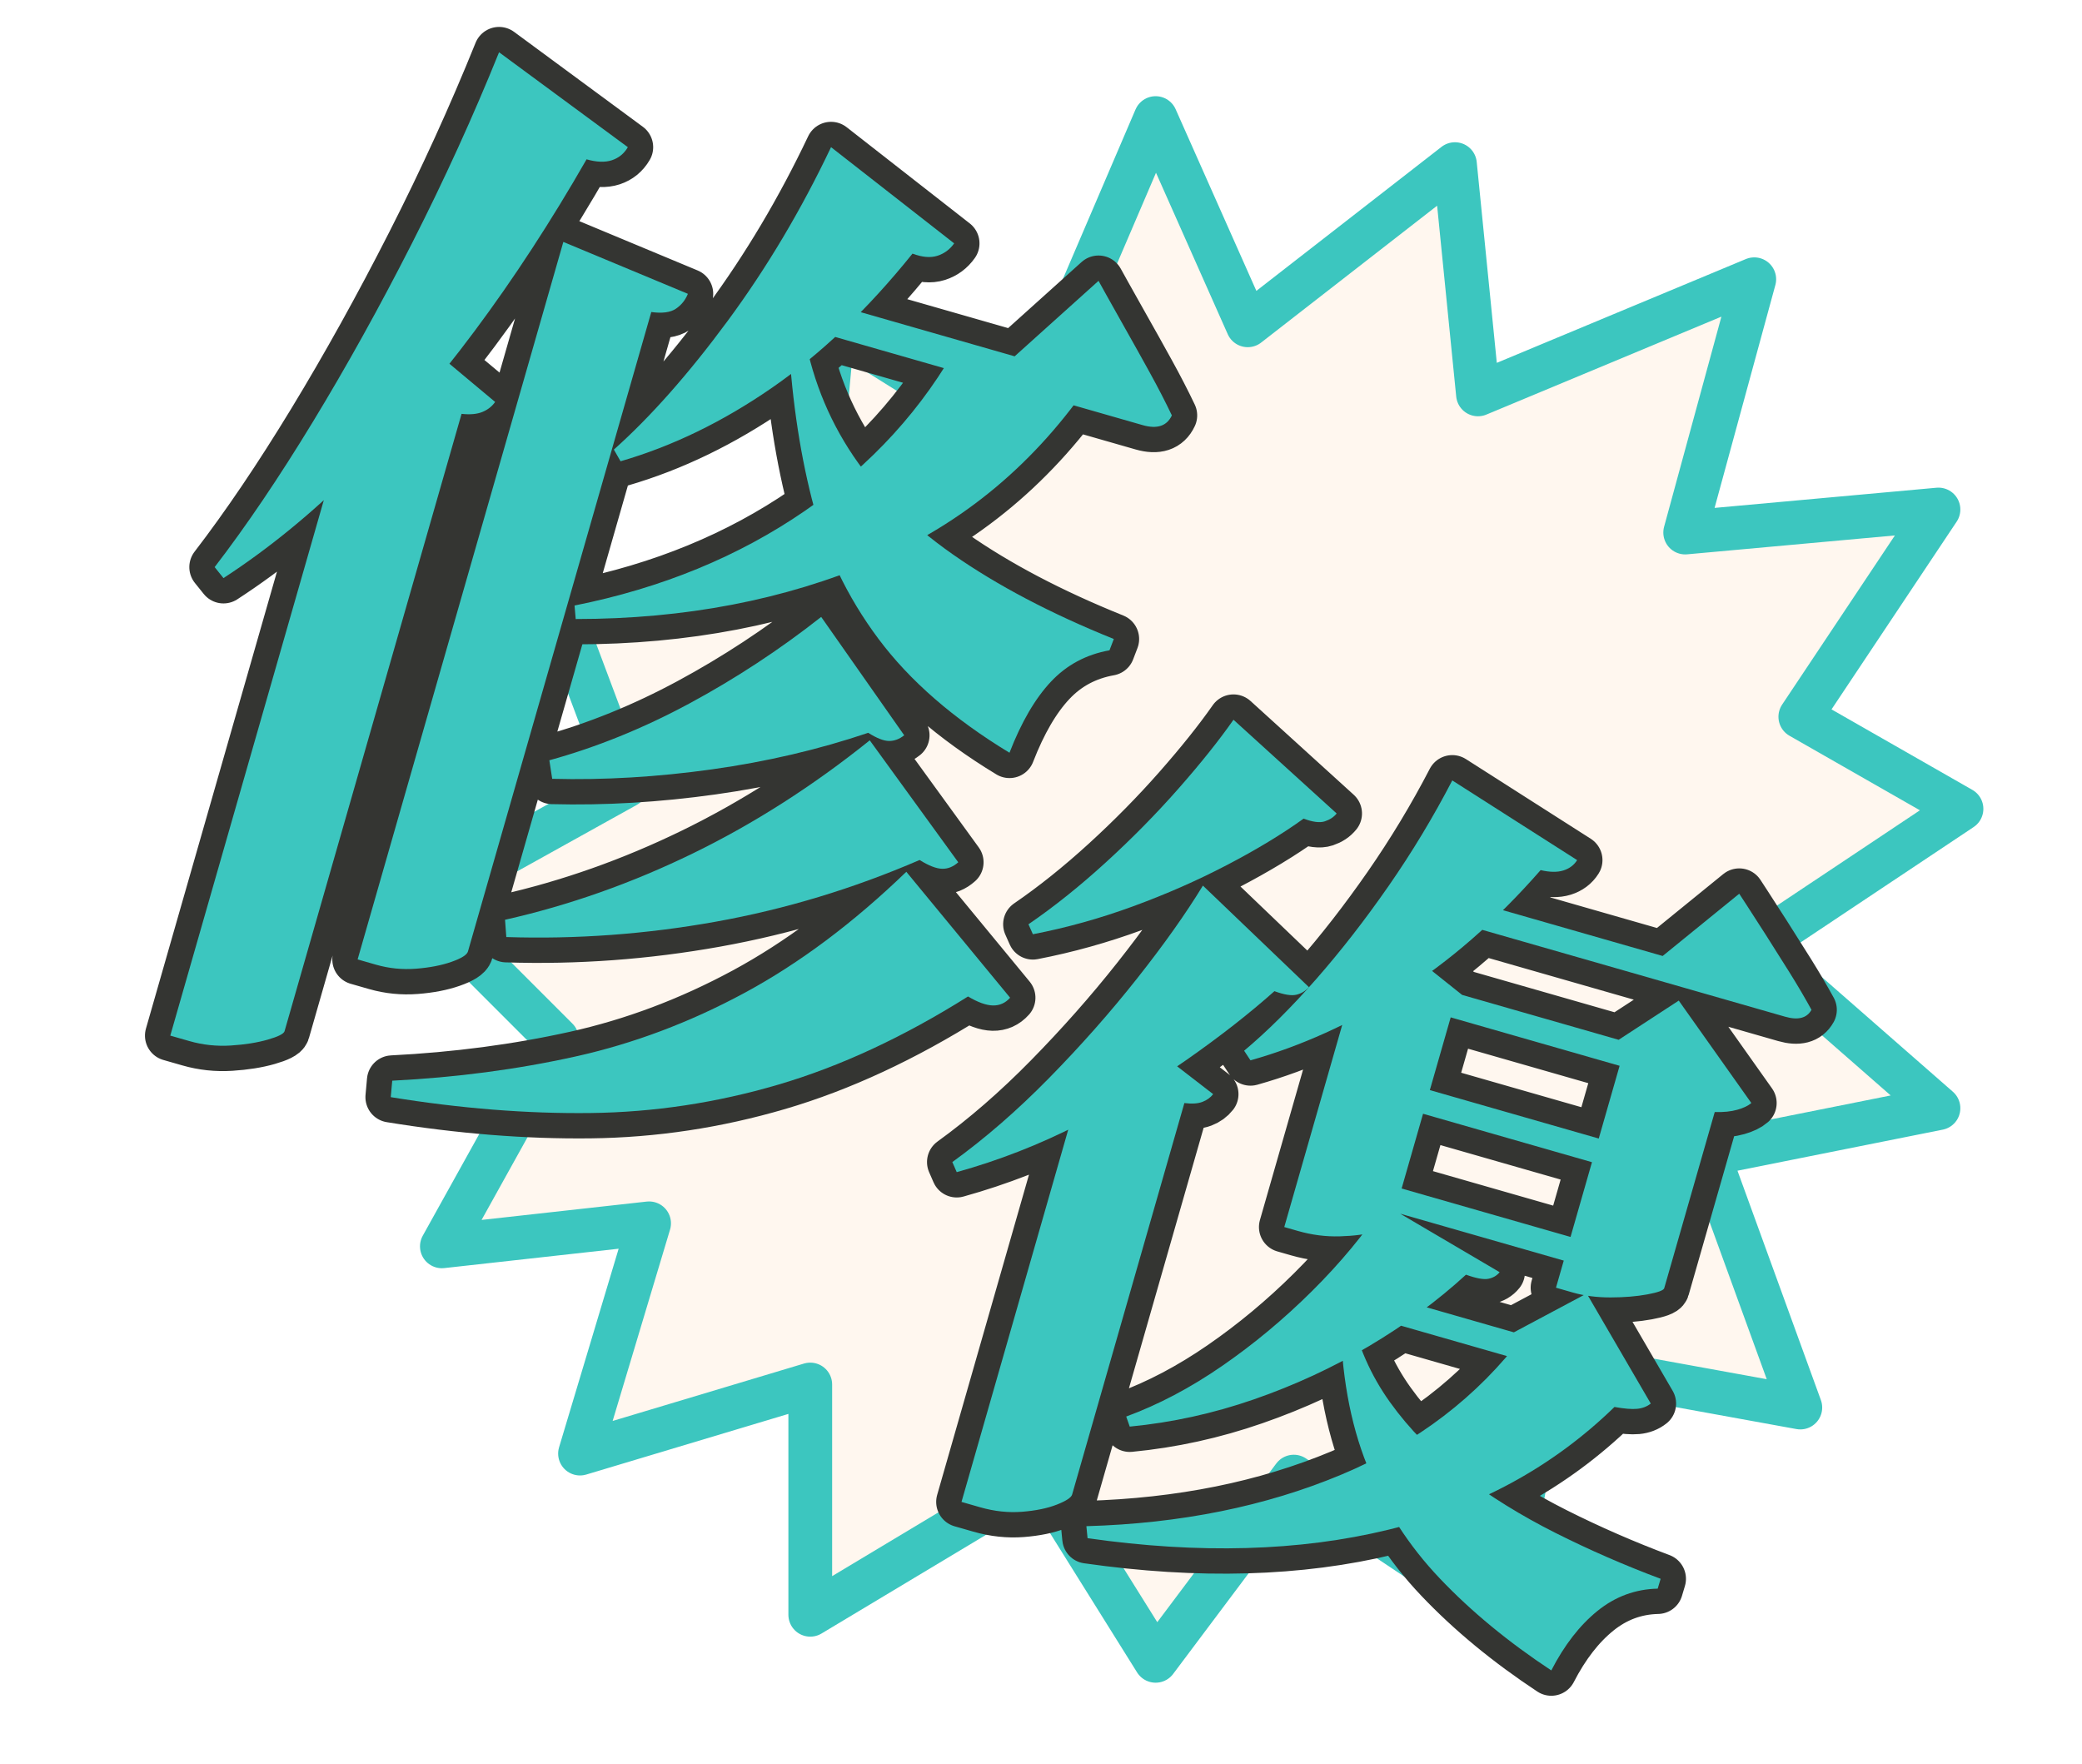
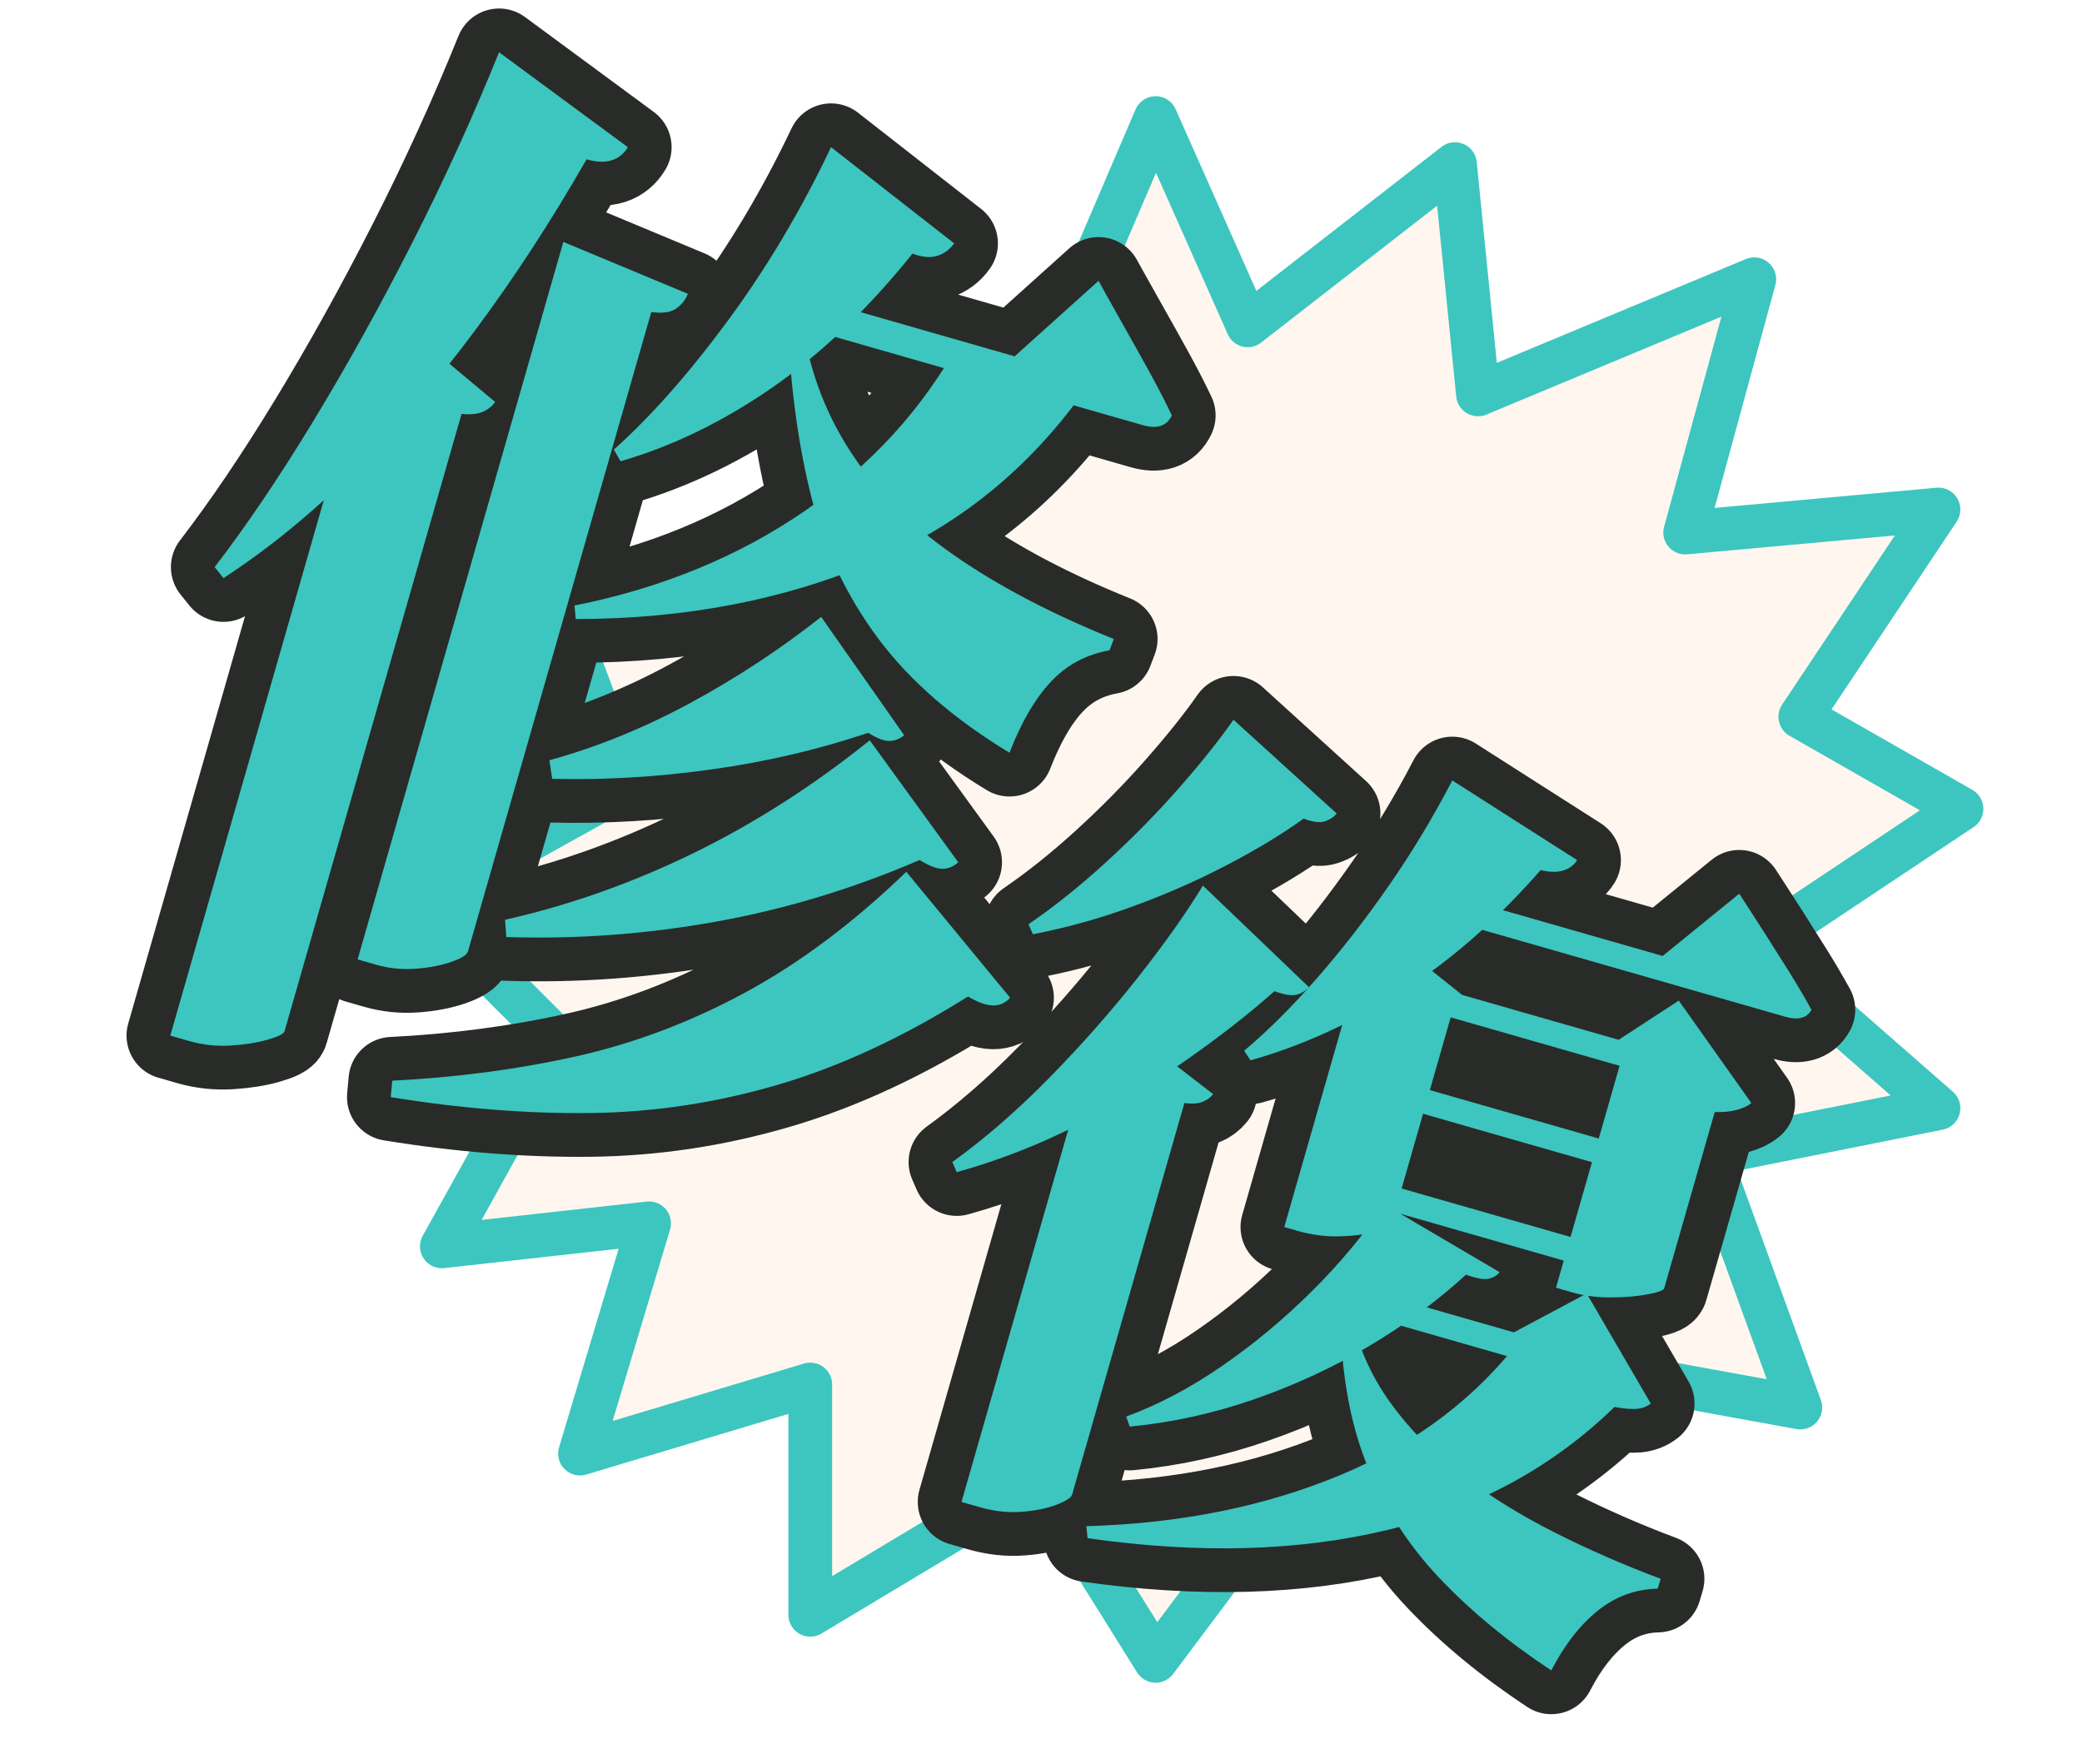
<svg xmlns="http://www.w3.org/2000/svg" viewBox="0 0 85 72">
  <defs />
  <g transform="translate(3 2) scale(.94)">
    <path d="M47 3L51 12 60 5 61 15 73 10 70 21 81 20 75 29 82 33 73 39 81 46 71 48 75 59 64 57 62 68 53 62 47 70 42 62 32 68 32 58 22 61 25 51 16 52 21 43 15 37 24 32 21 24 32 23 33 12 41 17Z" fill="#fff7ef" stroke="#3cc6bf" stroke-width="1.9" stroke-linejoin="round" />
    <g transform="rotate(16 42 36)">
-       <path d="M24.507 8 30.799 10.543Q30.64 11 30.247 11.262Q29.854 11.524 29.182 11.47Q27.381 15.755 24.916 18.759Q22.452 21.764 19.48 23.633L19.06 23.226Q20.782 20.494 22.275 16.48Q23.767 12.467 24.507 8ZM32.21 14.534H38.201Q36.177 20.796 31.259 24.794Q26.341 28.792 19.495 30.756L19.285 30.206Q24.43 27.551 27.771 23.494Q31.111 19.437 32.21 14.534ZM25.321 15.474Q26.586 18.375 28.856 20.385Q31.127 22.394 34.465 23.542Q37.803 24.69 42.2 25.148L42.155 25.672Q40.77 26.351 40.085 27.684Q39.4 29.016 39.206 31.145Q35.087 30.023 32.37 27.957Q29.653 25.891 27.927 22.935Q26.2 19.979 24.911 16.18ZM36.324 37.35 42.165 41.365Q41.965 41.781 41.538 41.894Q41.11 42.006 40.393 41.816Q37.083 45.513 33.53 47.766Q29.977 50.019 26.018 51.204Q22.058 52.39 17.497 52.93L17.362 52.225Q21.31 50.875 24.716 49.025Q28.123 47.175 31.024 44.337Q33.926 41.499 36.324 37.35ZM33.224 32.3 38.378 36.331Q38.144 36.705 37.776 36.797Q37.409 36.89 36.737 36.699Q33.095 39.686 28.959 41.718Q24.823 43.75 20.405 44.863L20.145 44.157Q23.904 42.099 27.2 39.131Q30.495 36.163 33.224 32.3ZM29.719 27.729 34.602 31.677Q34.368 32.004 34.035 32.096Q33.702 32.189 33.07 32.004Q30.276 33.936 26.989 35.398Q23.702 36.86 20.427 37.708L20.086 36.968Q22.812 35.304 25.256 32.917Q27.699 30.531 29.719 27.729ZM24.599 14.534H34.676L37.275 10.379Q37.275 10.379 37.746 10.85Q38.217 11.321 38.951 12.042Q39.685 12.763 40.493 13.575Q41.302 14.388 41.947 15.118Q41.827 15.874 40.842 15.874H24.599ZM7.556 23.49 9.271 20.77 13.533 22.658Q13.419 22.992 13.123 23.227Q12.826 23.462 12.274 23.557V51.448Q12.274 51.626 11.673 52.002Q11.072 52.378 10.202 52.689Q9.331 53 8.421 53H7.556ZM9.511 8.013 16.024 10.434Q15.904 10.904 15.514 11.17Q15.123 11.435 14.446 11.435Q13.336 15.952 11.827 19.944Q10.318 23.936 8.452 27.283Q6.586 30.63 4.3 33.264L3.8 32.911Q5.044 29.757 6.162 25.67Q7.28 21.584 8.161 17.035Q9.042 12.486 9.511 8.013ZM14.465 15.161 20.286 15.837Q20.241 16.272 19.964 16.603Q19.688 16.933 18.976 17.035V45.923Q18.976 46.155 18.412 46.555Q17.848 46.955 17.013 47.266Q16.177 47.577 15.301 47.577H14.465Z" fill="#3cc6bf" stroke="#343532" stroke-width="2.2" stroke-linejoin="round" paint-order="stroke fill" />
-       <path d="M46.171 43.16 47.512 41.256 51.796 42.959Q51.689 43.225 51.439 43.412Q51.19 43.6 50.701 43.676V61.363Q50.701 61.57 50.179 61.969Q49.657 62.367 48.818 62.681Q47.978 62.995 47.016 62.995H46.171ZM48.872 34.376 54.511 37.345Q54.369 37.649 54.081 37.812Q53.794 37.976 53.122 37.927Q51.954 39.774 50.281 41.84Q48.607 43.906 46.531 45.849Q44.455 47.792 42.024 49.285L41.72 48.917Q43.347 46.845 44.754 44.249Q46.162 41.653 47.233 39.047Q48.305 36.441 48.872 34.376ZM48.163 27.086 53.593 29.764Q53.481 30.035 53.196 30.231Q52.911 30.428 52.275 30.374Q51.2 31.737 49.63 33.229Q48.061 34.722 46.207 36.075Q44.353 37.428 42.356 38.442L42.052 38.079Q43.342 36.519 44.545 34.562Q45.749 32.606 46.69 30.62Q47.631 28.634 48.163 27.086ZM58.363 31.81H68.909L71.361 28.294Q71.361 28.294 71.813 28.686Q72.265 29.079 72.954 29.686Q73.643 30.294 74.401 30.977Q75.159 31.661 75.767 32.276Q75.629 32.879 74.748 32.879H58.363ZM58.196 40.196H70.383V41.265H58.196ZM58.196 44.642H70.383V45.711H58.196ZM68.426 35.836H68.075L70.115 33.48L74.371 36.887Q74.229 37.11 73.868 37.335Q73.507 37.56 72.951 37.702V45.66Q72.951 45.807 72.317 46.123Q71.682 46.439 70.825 46.687Q69.968 46.935 69.195 46.935H68.426ZM56.356 35.836V33.905L61.003 35.836H70.94V36.91H60.794V46.194Q60.794 46.401 60.228 46.751Q59.663 47.1 58.79 47.378Q57.917 47.656 56.976 47.656H56.356ZM59.667 49.303H69.431V50.377H58.95ZM67.65 49.303H67.202L69.778 46.81L73.77 50.637Q73.588 50.893 73.262 51.021Q72.937 51.149 72.296 51.214Q69.501 56.098 64.324 59.046Q59.147 61.994 51.868 63L51.675 62.513Q57.527 60.654 61.7 57.311Q65.873 53.967 67.65 49.303ZM60.144 50.425Q61.182 52.369 62.869 53.704Q64.556 55.04 66.726 55.878Q68.896 56.716 71.335 57.177Q73.774 57.637 76.28 57.835L76.275 58.281Q74.883 58.714 74.029 59.929Q73.175 61.145 72.812 62.969Q69.61 61.964 67.058 60.465Q64.506 58.967 62.67 56.615Q60.835 54.263 59.754 50.674ZM58.024 27 64.191 28.832Q64.084 29.202 63.738 29.43Q63.391 29.658 62.786 29.686Q60.908 33.68 58.375 36.498Q55.841 39.315 52.95 41.101L52.569 40.776Q53.672 39.145 54.716 36.933Q55.76 34.721 56.626 32.178Q57.491 29.634 58.024 27ZM60.252 45.509 65.888 46.962Q65.777 47.228 65.496 47.373Q65.216 47.517 64.513 47.469Q63.203 49.611 61.326 51.605Q59.448 53.598 57.152 55.213Q54.857 56.828 52.293 57.837L52.025 57.459Q53.825 56.144 55.421 54.202Q57.017 52.259 58.279 50.001Q59.542 47.743 60.252 45.509Z" fill="#3cc6bf" stroke="#343532" stroke-width="2.2" stroke-linejoin="round" paint-order="stroke fill" />
+       <path d="M24.507 8 30.799 10.543Q30.64 11 30.247 11.262Q29.854 11.524 29.182 11.47Q27.381 15.755 24.916 18.759Q22.452 21.764 19.48 23.633L19.06 23.226Q20.782 20.494 22.275 16.48Q23.767 12.467 24.507 8ZM32.21 14.534H38.201Q36.177 20.796 31.259 24.794Q26.341 28.792 19.495 30.756L19.285 30.206Q24.43 27.551 27.771 23.494Q31.111 19.437 32.21 14.534ZM25.321 15.474Q26.586 18.375 28.856 20.385Q31.127 22.394 34.465 23.542Q37.803 24.69 42.2 25.148L42.155 25.672Q40.77 26.351 40.085 27.684Q39.4 29.016 39.206 31.145Q35.087 30.023 32.37 27.957Q29.653 25.891 27.927 22.935Q26.2 19.979 24.911 16.18ZM36.324 37.35 42.165 41.365Q41.965 41.781 41.538 41.894Q41.11 42.006 40.393 41.816Q37.083 45.513 33.53 47.766Q29.977 50.019 26.018 51.204Q22.058 52.39 17.497 52.93L17.362 52.225Q21.31 50.875 24.716 49.025Q28.123 47.175 31.024 44.337Q33.926 41.499 36.324 37.35ZM33.224 32.3 38.378 36.331Q38.144 36.705 37.776 36.797Q37.409 36.89 36.737 36.699Q33.095 39.686 28.959 41.718Q24.823 43.75 20.405 44.863L20.145 44.157Q23.904 42.099 27.2 39.131Q30.495 36.163 33.224 32.3ZM29.719 27.729 34.602 31.677Q34.368 32.004 34.035 32.096Q33.702 32.189 33.07 32.004Q30.276 33.936 26.989 35.398Q23.702 36.86 20.427 37.708L20.086 36.968Q22.812 35.304 25.256 32.917Q27.699 30.531 29.719 27.729ZM24.599 14.534H34.676L37.275 10.379Q37.275 10.379 37.746 10.85Q38.217 11.321 38.951 12.042Q39.685 12.763 40.493 13.575Q41.302 14.388 41.947 15.118Q41.827 15.874 40.842 15.874H24.599ZM7.556 23.49 9.271 20.77 13.533 22.658Q13.419 22.992 13.123 23.227Q12.826 23.462 12.274 23.557V51.448Q12.274 51.626 11.673 52.002Q11.072 52.378 10.202 52.689Q9.331 53 8.421 53H7.556ZM9.511 8.013 16.024 10.434Q15.904 10.904 15.514 11.17Q15.123 11.435 14.446 11.435Q13.336 15.952 11.827 19.944Q10.318 23.936 8.452 27.283Q6.586 30.63 4.3 33.264L3.8 32.911Q5.044 29.757 6.162 25.67Q7.28 21.584 8.161 17.035Q9.042 12.486 9.511 8.013ZM14.465 15.161 20.286 15.837Q20.241 16.272 19.964 16.603Q19.688 16.933 18.976 17.035V45.923Q18.976 46.155 18.412 46.555Q17.848 46.955 17.013 47.266Q16.177 47.577 15.301 47.577H14.465Z" fill="#3cc6bf" stroke="#292b28" stroke-width="3.8" stroke-linejoin="round" paint-order="stroke fill" />
+       <path d="M46.171 43.16 47.512 41.256 51.796 42.959Q51.689 43.225 51.439 43.412Q51.19 43.6 50.701 43.676V61.363Q50.701 61.57 50.179 61.969Q49.657 62.367 48.818 62.681Q47.978 62.995 47.016 62.995H46.171ZM48.872 34.376 54.511 37.345Q54.369 37.649 54.081 37.812Q53.794 37.976 53.122 37.927Q51.954 39.774 50.281 41.84Q48.607 43.906 46.531 45.849Q44.455 47.792 42.024 49.285L41.72 48.917Q43.347 46.845 44.754 44.249Q46.162 41.653 47.233 39.047Q48.305 36.441 48.872 34.376ZM48.163 27.086 53.593 29.764Q53.481 30.035 53.196 30.231Q52.911 30.428 52.275 30.374Q51.2 31.737 49.63 33.229Q48.061 34.722 46.207 36.075Q44.353 37.428 42.356 38.442L42.052 38.079Q43.342 36.519 44.545 34.562Q45.749 32.606 46.69 30.62Q47.631 28.634 48.163 27.086ZM58.363 31.81H68.909L71.361 28.294Q71.361 28.294 71.813 28.686Q72.265 29.079 72.954 29.686Q73.643 30.294 74.401 30.977Q75.159 31.661 75.767 32.276Q75.629 32.879 74.748 32.879H58.363ZM58.196 40.196H70.383V41.265H58.196ZM58.196 44.642H70.383V45.711H58.196ZM68.426 35.836H68.075L70.115 33.48L74.371 36.887Q74.229 37.11 73.868 37.335Q73.507 37.56 72.951 37.702V45.66Q72.951 45.807 72.317 46.123Q71.682 46.439 70.825 46.687Q69.968 46.935 69.195 46.935H68.426ZM56.356 35.836V33.905L61.003 35.836H70.94V36.91H60.794V46.194Q60.794 46.401 60.228 46.751Q59.663 47.1 58.79 47.378Q57.917 47.656 56.976 47.656H56.356ZM59.667 49.303H69.431V50.377H58.95ZM67.65 49.303H67.202L69.778 46.81L73.77 50.637Q73.588 50.893 73.262 51.021Q72.937 51.149 72.296 51.214Q69.501 56.098 64.324 59.046Q59.147 61.994 51.868 63L51.675 62.513Q57.527 60.654 61.7 57.311Q65.873 53.967 67.65 49.303ZM60.144 50.425Q61.182 52.369 62.869 53.704Q64.556 55.04 66.726 55.878Q68.896 56.716 71.335 57.177Q73.774 57.637 76.28 57.835L76.275 58.281Q74.883 58.714 74.029 59.929Q73.175 61.145 72.812 62.969Q69.61 61.964 67.058 60.465Q64.506 58.967 62.67 56.615Q60.835 54.263 59.754 50.674ZM58.024 27 64.191 28.832Q64.084 29.202 63.738 29.43Q63.391 29.658 62.786 29.686Q60.908 33.68 58.375 36.498Q55.841 39.315 52.95 41.101L52.569 40.776Q53.672 39.145 54.716 36.933Q55.76 34.721 56.626 32.178Q57.491 29.634 58.024 27ZM60.252 45.509 65.888 46.962Q65.777 47.228 65.496 47.373Q65.216 47.517 64.513 47.469Q63.203 49.611 61.326 51.605Q59.448 53.598 57.152 55.213Q54.857 56.828 52.293 57.837L52.025 57.459Q53.825 56.144 55.421 54.202Q57.017 52.259 58.279 50.001Q59.542 47.743 60.252 45.509Z" fill="#3cc6bf" stroke="#292b28" stroke-width="3.8" stroke-linejoin="round" paint-order="stroke fill" />
    </g>
  </g>
</svg>
